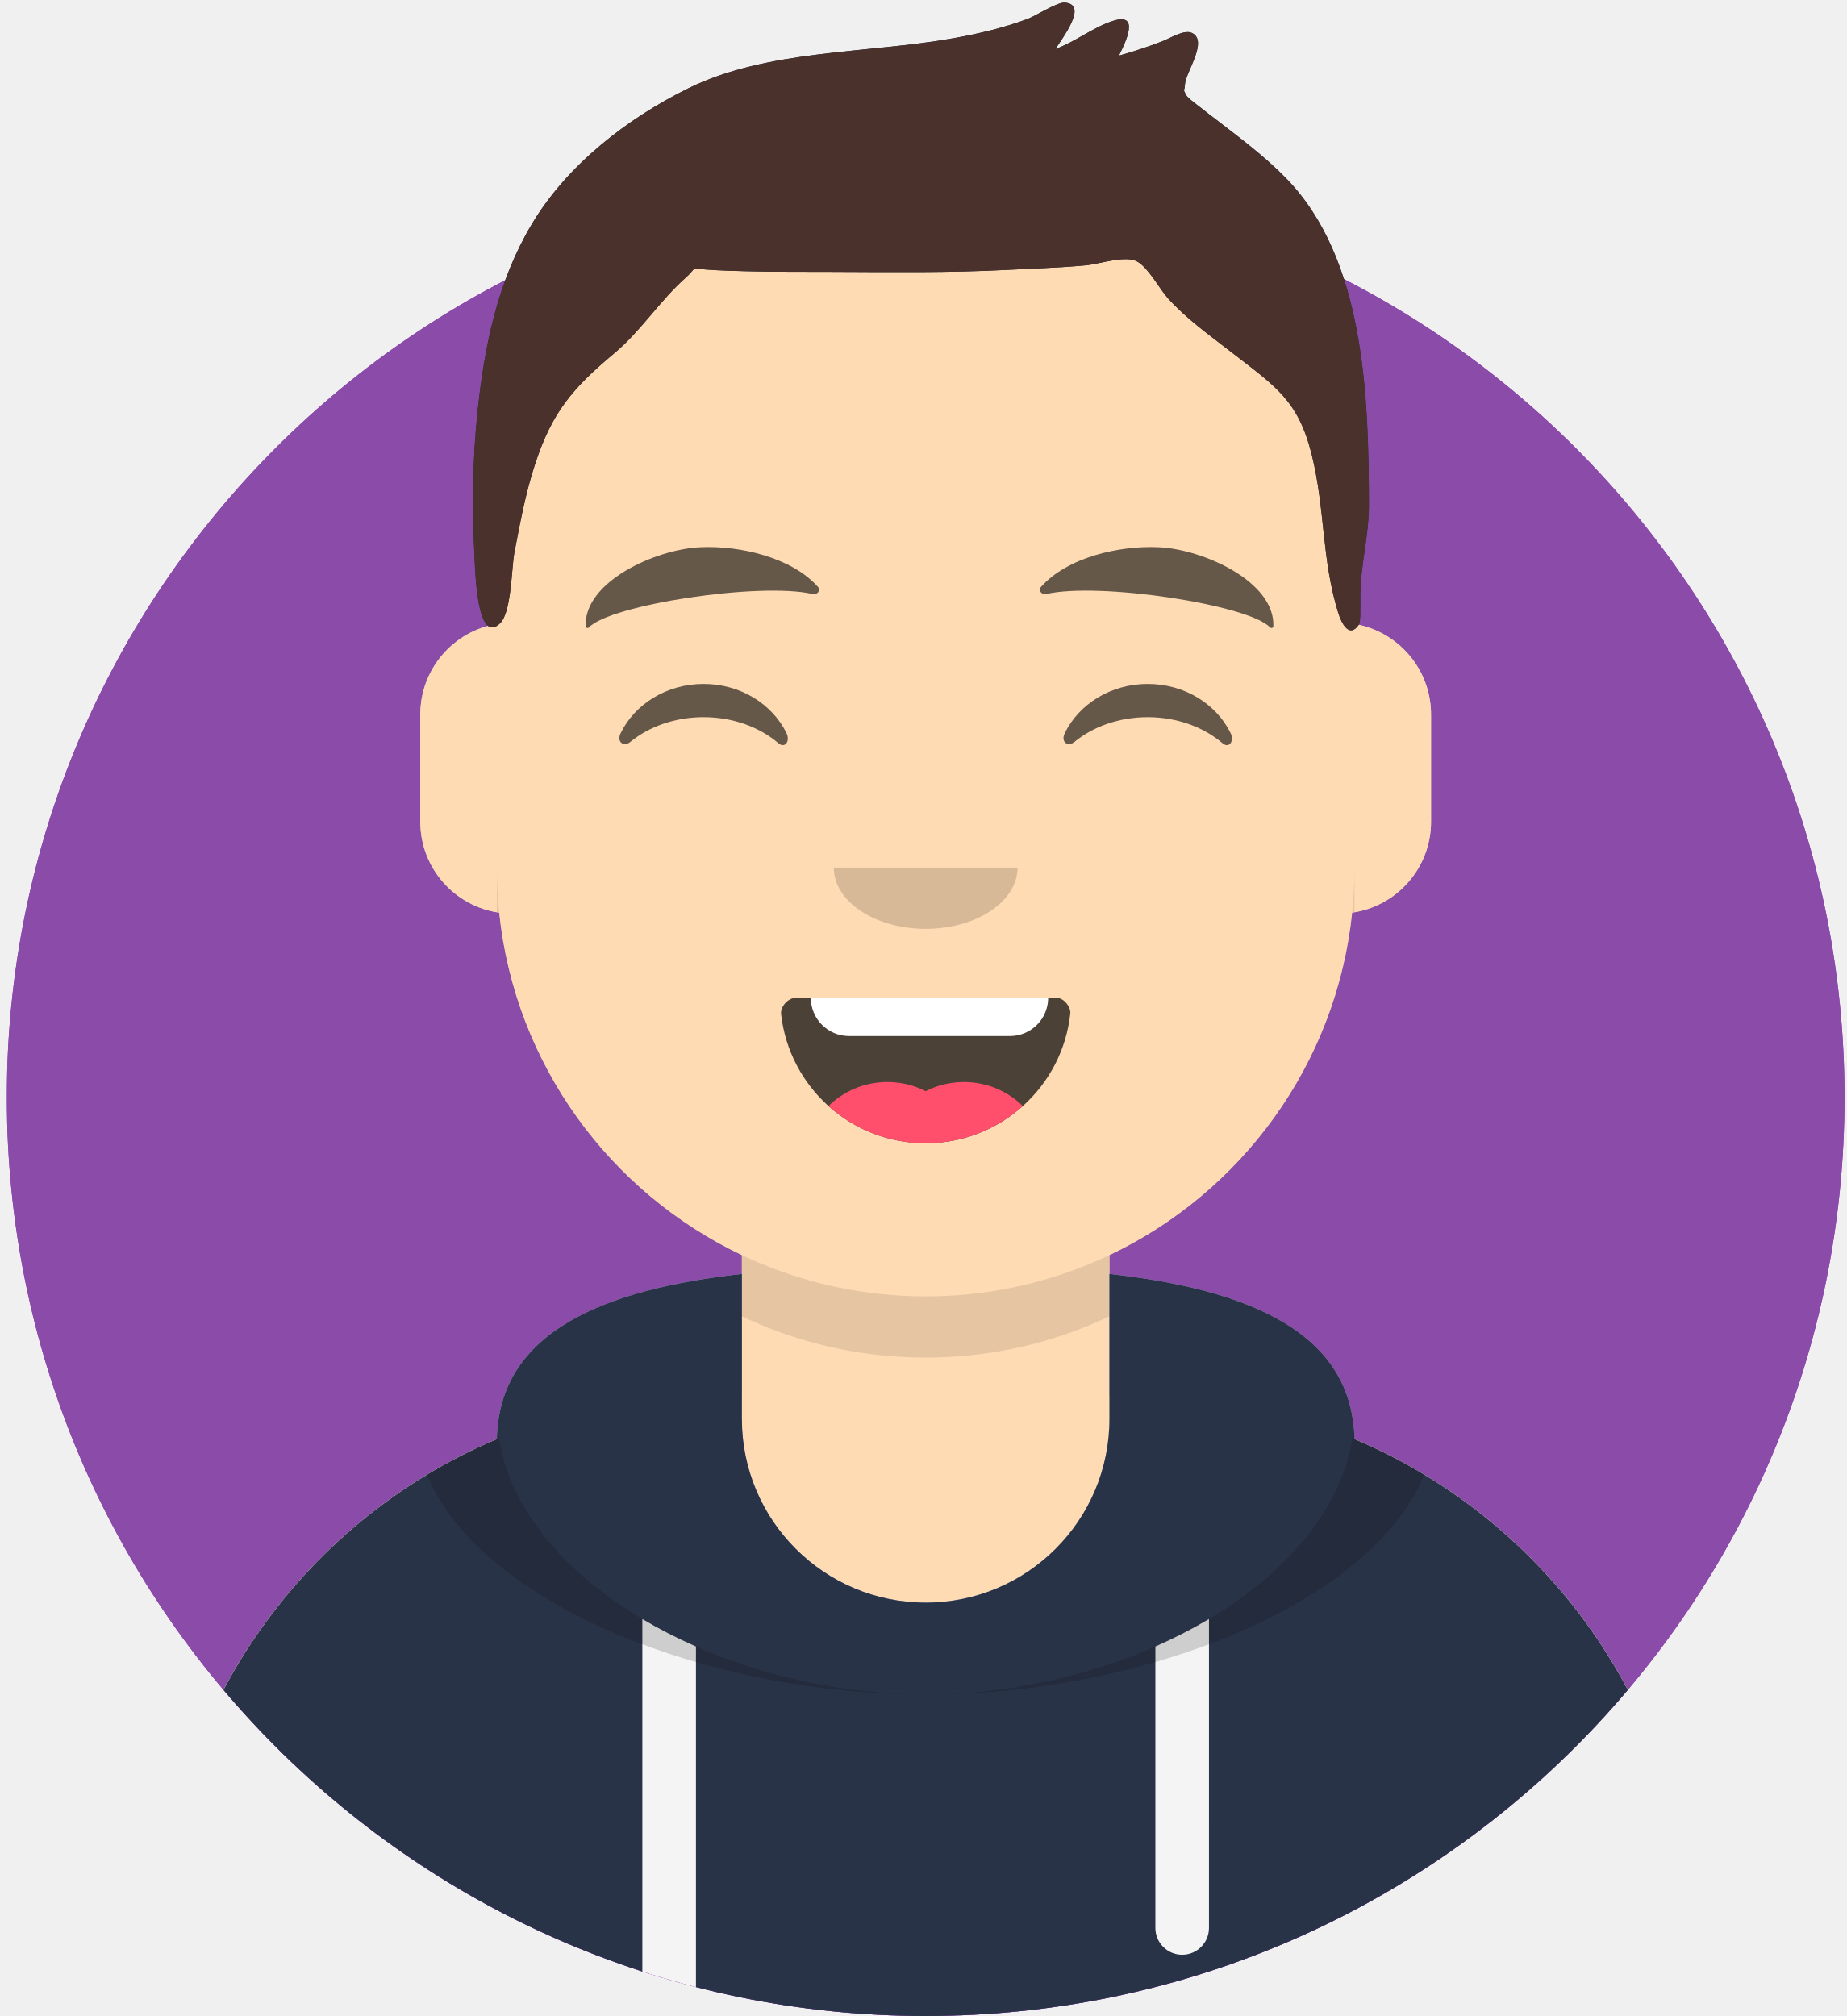
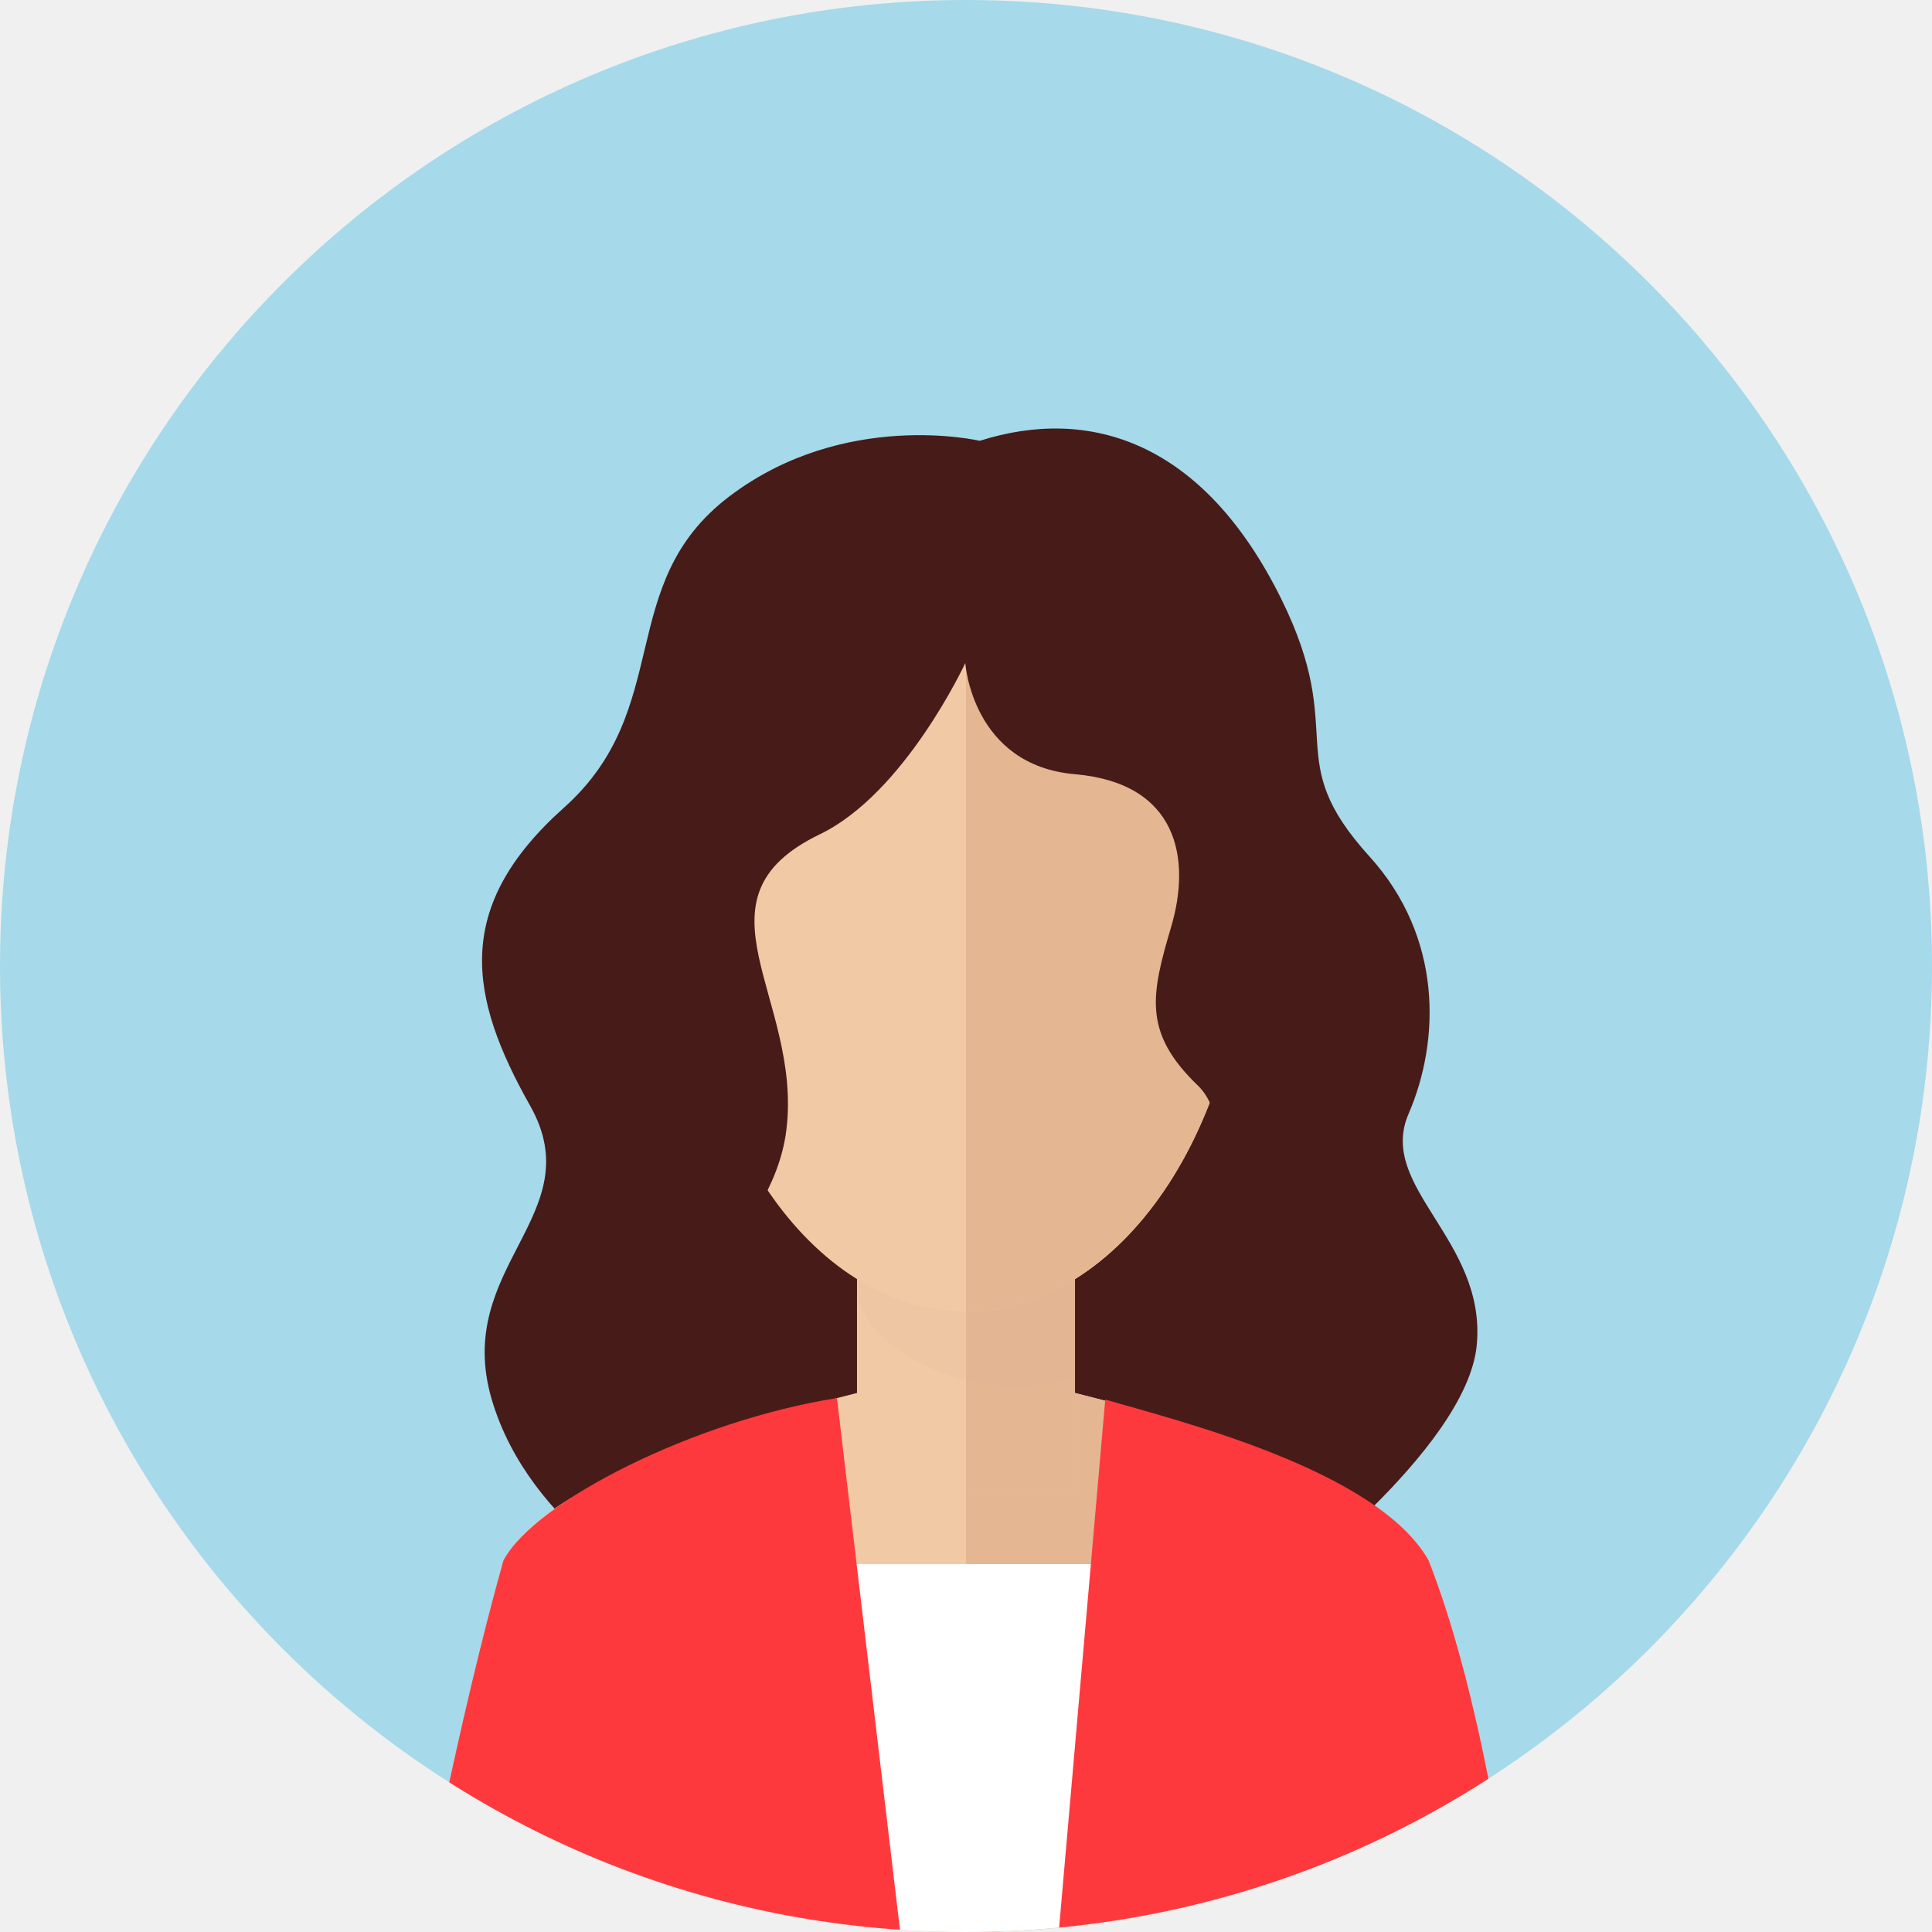
- <svg xmlns="http://www.w3.org/2000/svg" xmlns:xlink="http://www.w3.org/1999/xlink" width="217px" height="237px" viewBox="0 0 217 237" version="1.1">
-   <defs>
-     <circle id="path-1" cx="108" cy="108" r="108" />
-     <path d="M-3.19744231e-14,144 L-3.19744231e-14,-1.42108547e-14 L237.6,-1.42108547e-14 L237.6,144 L226.8,144 C226.8,203.647 178.447,252 118.8,252 C59.153,252 10.8,203.647 10.8,144 L10.8,144 L-3.19744231e-14,144 Z" id="path-3" />
-     <path d="M90,0 C117.835,-5.11323436e-15 140.4,22.565 140.4,50.4 L140.401,55.949 C145.508,56.807 149.4,61.249 149.4,66.6 L149.4,79.2 C149.4,84.647 145.367,89.152 140.125,89.893 C138.265,107.718 127.114,122.78 111.601,130.149 L111.6,146.7 L115.2,146.7 C150.988,146.7 180,175.712 180,211.5 L180,219.6 L0,219.6 L0,211.5 C-4.38277231e-15,175.712 29.012,146.7 64.8,146.7 L68.4,146.7 L68.4,130.15 C52.886,122.78 41.735,107.718 39.875,89.893 C34.633,89.152 30.6,84.647 30.6,79.2 L30.6,66.6 C30.6,61.249 34.492,56.806 39.6,55.949 L39.6,50.4 C39.6,22.565 62.165,5.11323436e-15 90,0 Z" id="path-5" />
-     <path d="M140.401,11.764 C156.691,13.587 169.2,18.597 169.2,31.569 L169.194,31.18 C192.467,41.01 208.8,64.047 208.8,90.9 L208.8,99 L28.8,99 L28.8,90.9 C28.8,64.047 45.133,41.01 68.406,31.18 C68.653,18.496 81.073,13.568 97.2,11.764 L97.2,28.8 C97.2,40.729 106.871,50.4 118.8,50.4 C130.729,50.4 140.4,40.729 140.4,28.8 L140.4,28.8 Z" id="path-7" />
-     <path d="M31.606,13.615 C32.558,22.158 39.803,28.8 48.6,28.8 C57.424,28.8 64.687,22.117 65.603,13.536 C65.676,12.845 64.905,11.7 63.938,11.7 C50.534,11.7 40.264,11.7 33.378,11.7 C32.406,11.7 31.511,12.761 31.606,13.615 Z" id="path-9" />
-     <rect id="path-11" x="0" y="0" width="237.6" height="252" />
-     <path d="M118.135,20.928 C115.651,18.39 112.767,16.236 109.962,14.076 C109.343,13.6 108.715,13.135 108.109,12.641 C107.972,12.528 106.563,11.519 106.394,11.148 C105.988,10.254 106.224,10.95 106.28,9.884 C106.35,8.535 109.1,4.727 107.048,3.854 C106.146,3.47 104.536,4.492 103.67,4.83 C101.977,5.49 100.263,6.054 98.512,6.54 C99.351,4.869 100.95,1.524 97.944,2.419 C95.603,3.116 93.421,4.91 91.068,5.753 C91.847,4.477 94.96,0.523 92.147,0.302 C91.271,0.233 88.724,1.875 87.782,2.226 C84.959,3.275 82.075,3.953 79.111,4.487 C69.033,6.304 57.248,5.786 47.923,10.374 C40.735,13.911 33.636,19.4 29.484,26.389 C25.481,33.125 23.984,40.498 23.146,48.217 C22.532,53.882 22.482,59.738 22.769,65.424 C22.863,67.287 23.073,75.874 25.779,73.273 C27.127,71.978 27.117,66.745 27.457,64.974 C28.133,61.451 28.783,57.911 29.91,54.5 C31.895,48.49 34.238,45.687 39.184,41.547 C42.359,38.89 44.588,35.3 47.625,32.62 C48.99,31.416 47.949,31.542 50.143,31.7 C51.616,31.806 53.097,31.846 54.574,31.885 C57.99,31.974 61.412,31.951 64.829,31.963 C71.711,31.988 78.561,32.085 85.437,31.725 C88.492,31.565 91.556,31.478 94.603,31.195 C96.306,31.038 99.326,29.947 100.728,30.78 C102.01,31.543 103.342,34.034 104.263,35.054 C106.438,37.464 109.032,39.305 111.576,41.282 C116.881,45.403 119.559,46.98 121.17,53.421 C122.775,59.838 122.325,65.791 124.312,72.106 C124.662,73.217 125.586,75.13 126.726,73.415 C126.937,73.096 126.883,71.345 126.883,70.337 C126.883,66.27 127.913,63.218 127.9,59.123 C127.849,46.674 127.447,30.442 118.135,20.928 Z" id="path-13" />
-   </defs>
-   <g id="Website" stroke="none" stroke-width="1" fill="none" fill-rule="evenodd">
-     <g id="mf-avatar" transform="translate(-10, -15)">
-       <g id="Circle" transform="translate(10.8, 36)">
-         <mask id="mask-2" fill="white">
-           <use xlink:href="#path-1" />
-         </mask>
-         <use id="Circle-Background" fill="#972dc2" xlink:href="#path-1" />
-         <g id="🖍-Circle-Color" mask="url(#mask-2)" fill="#8a4ca8">
-           <rect id="🖍Color" x="0" y="0" width="216.445" height="216" />
+ <svg xmlns="http://www.w3.org/2000/svg" xmlns:xlink="http://www.w3.org/1999/xlink" version="1.1" id="Capa_1" x="0px" y="0px" viewBox="0 0 144.773 144.773" style="enable-background:new 0 0 144.773 144.773;" xml:space="preserve">
+   <g>
+     <circle style="fill:#A6D9EA;" cx="72.387" cy="72.386" r="72.386" />
+     <g>
+       <defs>
+         <circle id="SVGID_1_" cx="72.387" cy="72.386" r="72.386" />
+       </defs>
+       <clipPath id="SVGID_2_">
+         <use xlink:href="#SVGID_1_" style="overflow:visible;" />
+       </clipPath>
+       <g style="clip-path:url(#SVGID_2_);">
+         <path style="fill:#471B18;" d="M73.415,33.032c0,0-10.129-2.383-18.766,4.169c-8.637,6.553-4.051,15.877-12.391,23.323     C33.92,67.97,35.11,74.67,39.727,82.86c4.615,8.19-5.82,12.018-2.877,22.013c2.854,9.688,13.002,14.643,13.002,14.643H95.27     c0,0,14.645-10.828,15.389-18.72c0.744-7.893-7.492-11.823-5.109-17.333c2.381-5.51,2.553-13.238-2.926-19.28     c-6.754-7.446-1.523-9-6.609-19.294C90.145,33.01,81.6,30.433,73.415,33.032z" />
+         <g>
+           <path style="fill:#F1C9A5;" d="M107.053,116.94c-4.666-8.833-34.666-14.376-34.666-14.376s-30,5.543-34.666,14.376      c-3.449,12.258-6.334,27.833-6.334,27.833h41h41C113.387,144.773,111.438,128.073,107.053,116.94z" />
+           <path style="fill:#E4B692;" d="M72.387,102.564c0,0,30,5.543,34.666,14.376c4.385,11.133,6.334,27.833,6.334,27.833h-41V102.564      z" />
+           <rect x="64.219" y="84.606" style="fill:#F1C9A5;" width="16.334" height="27.336" />
+           <rect x="72.387" y="84.606" style="fill:#E4B692;" width="8.166" height="27.336" />
+           <path style="opacity:0.1;fill:#DDAC8C;" d="M64.219,97.273c1.469,4.217,7.398,6.634,11.752,6.634      c1.574,0,3.108-0.264,4.582-0.747V84.606H64.219V97.273z" />
+           <path style="fill:#F1C9A5;" d="M93.387,67.357c0-17.074-9.402-26.783-21-26.783c-11.598,0-21,9.709-21,26.783      s9.402,30.917,21,30.917C83.985,98.274,93.387,84.432,93.387,67.357z" />
+           <path style="fill:#E4B692;" d="M90.19,79.195c-3.807-0.424-6.377-4.783-5.732-9.732c0.637-4.953,4.242-8.63,8.051-8.209      c3.805,0.422,6.371,4.779,5.729,9.732C97.598,75.939,93.997,79.613,90.19,79.195z" />
+           <path style="fill:#F1C9A5;" d="M46.684,70.986c-0.643-4.953,1.924-9.311,5.727-9.732c3.81-0.421,7.416,3.256,8.055,8.209      c0.643,4.949-1.93,9.309-5.734,9.732C50.924,79.613,47.323,75.939,46.684,70.986z" />
+           <path style="fill:#E4B692;" d="M93.387,67.357c0-17.074-9.402-26.783-21-26.783v57.7C83.985,98.274,93.387,84.432,93.387,67.357      z" />
        </g>
-       </g>
-       <mask id="mask-4" fill="white">
-         <use xlink:href="#path-3" />
-       </mask>
-       <g id="Mask" />
-       <g id="Avataaar" mask="url(#mask-4)">
-         <g id="Body" transform="translate(28.8, 32.4)">
-           <mask id="mask-6" fill="white">
-             <use xlink:href="#path-5" />
-           </mask>
-           <use fill="#D0C6AC" xlink:href="#path-5" />
-           <g id="Skin/👶🏻-05-Pale" mask="url(#mask-6)" fill="#FFDBB4">
-             <g transform="translate(-28.8, 0)" id="Color">
-               <rect x="0" y="0" width="238.384" height="220.355" />
-             </g>
-           </g>
-           <path d="M39.6,84.6 C39.6,112.435 62.165,135 90,135 C117.835,135 140.4,112.435 140.4,84.6 L140.4,84.6 L140.4,91.8 C140.4,119.635 117.835,142.2 90,142.2 C62.165,142.2 39.6,119.635 39.6,91.8 Z" id="Neck-Shadow" fill-opacity="0.1" fill="#000000" mask="url(#mask-6)" />
-         </g>
-         <g id="Clothing/Hoodie" transform="translate(0, 153)">
-           <mask id="mask-8" fill="white">
-             <use xlink:href="#path-7" />
-           </mask>
-           <use id="Hoodie" fill="#B7C1DB" fill-rule="evenodd" xlink:href="#path-7" />
-           <g id="Color/Palette/Slate" mask="url(#mask-8)" fill="#293347" fill-rule="evenodd">
-             <rect id="🖍Color" x="0" y="0" width="238.491" height="99" />
-           </g>
-           <path d="M91.8,55.565 L91.8,99 L85.5,99 L85.499,52.335 C87.483,53.514 89.592,54.594 91.8,55.565 Z M152.101,52.334 L152.1,88.65 C152.1,90.39 150.69,91.8 148.95,91.8 C147.21,91.8 145.8,90.39 145.8,88.65 L145.801,55.565 C148.009,54.594 150.118,53.513 152.101,52.334 Z" id="Straps" fill="#F4F4F4" fill-rule="evenodd" mask="url(#mask-8)" />
-           <path d="M155.733,11.451 C169.28,14.013 178.65,19.118 178.65,29.077 C178.65,46.818 148.916,61.2 118.8,61.2 C88.684,61.2 58.95,46.818 58.95,29.077 C58.95,19.118 68.32,14.013 81.867,11.451 C73.689,14.466 68.4,19.534 68.4,27.969 C68.4,46.322 93.439,61.2 118.8,61.2 C144.161,61.2 169.2,46.322 169.2,27.969 C169.2,19.71 164.13,14.679 156.241,11.642 Z" id="Shadow" fill-opacity="0.16" fill="#000000" fill-rule="evenodd" mask="url(#mask-8)" />
-         </g>
-         <g id="Face" transform="translate(68.4, 73.8)">
-           <g id="Mouth/Smile" transform="translate(1.8, 46.8)">
-             <mask id="mask-10" fill="white">
-               <use xlink:href="#path-9" />
-             </mask>
-             <use id="Mouth" fill-opacity="0.7" fill="#000000" fill-rule="evenodd" xlink:href="#path-9" />
-             <path d="M39.6,1.8 L58.5,1.8 C60.985,1.8 63,3.815 63,6.3 L63,11.7 C63,14.185 60.985,16.2 58.5,16.2 L39.6,16.2 C37.115,16.2 35.1,14.185 35.1,11.7 L35.1,6.3 C35.1,3.815 37.115,1.8 39.6,1.8 Z" id="Teeth" fill="#FFFFFF" fill-rule="evenodd" mask="url(#mask-10)" />
-             <g id="Tongue" stroke-width="1" fill-rule="evenodd" mask="url(#mask-10)" fill="#FF4F6D">
-               <g transform="translate(34.2, 21.6)">
-                 <circle cx="9.9" cy="9.9" r="9.9" />
-                 <circle cx="18.9" cy="9.9" r="9.9" />
-               </g>
-             </g>
-           </g>
-           <g id="Nose/Default" transform="translate(25.2, 36)" fill="#000000" fill-opacity="0.16">
-             <path d="M14.4,7.2 C14.4,11.176 19.235,14.4 25.2,14.4 L25.2,14.4 C31.165,14.4 36,11.176 36,7.2" id="Nose" />
-           </g>
-           <g id="Eyes/Happy-😁" transform="translate(0, 7.2)" fill="#000000" fill-opacity="0.6">
-             <path d="M14.544,20.203 C16.206,16.784 19.948,14.4 24.298,14.4 C28.632,14.4 32.363,16.767 34.034,20.166 C34.53,21.176 33.824,22.003 33.112,21.39 C30.906,19.494 27.773,18.309 24.298,18.309 C20.931,18.309 17.886,19.421 15.694,21.214 C14.892,21.87 14.058,21.203 14.544,20.203 Z" id="Squint" />
-             <path d="M66.744,20.203 C68.406,16.784 72.148,14.4 76.498,14.4 C80.832,14.4 84.563,16.767 86.234,20.166 C86.73,21.176 86.024,22.003 85.312,21.39 C83.106,19.494 79.973,18.309 76.498,18.309 C73.131,18.309 70.086,19.421 67.894,21.214 C67.092,21.87 66.258,21.203 66.744,20.203 Z" id="Squint" />
-           </g>
-           <g id="Eyebrow/Natural/Default-Natural" fill="#000000" fill-opacity="0.6">
-             <path d="M23.435,5.589 C18.25,6.285 10.164,10.805 10.84,16.036 C10.862,16.207 11.121,16.261 11.233,16.118 C13.471,13.248 30.774,9.033 37.075,9.913 C37.652,9.994 38.032,9.399 37.639,9.027 C34.269,5.845 28.08,4.961 23.435,5.589" id="Eyebrow" transform="translate(24.3, 10.8) rotate(5) translate(-24.3, -10.8) " />
-             <path d="M76.535,5.589 C71.35,6.285 63.264,10.805 63.94,16.036 C63.962,16.207 64.221,16.261 64.333,16.118 C66.571,13.248 83.874,9.033 90.175,9.913 C90.752,9.994 91.132,9.399 90.739,9.027 C87.369,5.845 81.18,4.961 76.535,5.589" id="Eyebrow" transform="translate(77.4, 10.8) scale(-1, 1) rotate(5) translate(-77.4, -10.8) " />
-           </g>
-         </g>
-         <g id="Top">
-           <mask id="mask-12" fill="white">
-             <use xlink:href="#path-11" />
-           </mask>
-           <g id="Mask" />
-           <g mask="url(#mask-12)">
-             <g transform="translate(43, 15)">
-               <mask id="mask-14" fill="white">
-                 <use xlink:href="#path-13" />
-               </mask>
-               <use id="Short-Hair" stroke="none" fill="#1F3140" fill-rule="evenodd" xlink:href="#path-13" />
-               <g id="Color/Hair/Brown-Dark" stroke="none" fill="none" mask="url(#mask-14)" fill-rule="evenodd">
-                 <g transform="translate(-43.1, -15)" fill="#4A312C" id="Color">
-                   <rect x="0" y="0" width="239.107" height="252.406" />
-                 </g>
-               </g>
-             </g>
-           </g>
-         </g>
+         <polygon style="fill:#FFFFFF;" points="46.895,144.773 72.387,144.773 97.774,144.773 97.774,117.205 46.895,117.205    " />
+         <path style="fill:#FE393E;" d="M67.459,144.773l-4.744-40.007c-10.615,1.666-22.643,7.719-24.994,12.174     c-3.449,12.258-6.334,27.833-6.334,27.833H67.459z" />
+         <path style="fill:#FE393E;" d="M79.336,144.773h34.051c0,0-1.949-16.7-6.334-27.833c-3.828-6.82-18.959-10.514-24.232-12.067     L79.336,144.773z" />
+         <path style="fill:#471B18;" d="M72.334,49.683c0,0-4.525,9.762-10.9,12.833c-10.047,4.842-1.33,12.234-2.5,22.091     c-1.055,8.893-11.385,12.951-5.359,22.514c-10.475,2.063-9.975-3.213-9.975-3.213s-1-27.465-1.25-28.095     c-0.25-0.63,6-17.63,6-17.63l8.988-19.25l16.076-3.253L72.334,49.683z" />
+         <path style="fill:#471B18;" d="M72.334,49.683c0,0,0.506,7.666,8.219,8.333c7.715,0.667,8.715,6.318,7.215,11.409     c-1.5,5.091-2.168,7.925,2,11.925c4.166,4-0.5,19.446-0.5,19.446l15.334-7.297c0,0-3.271-12.403-1.5-19.316     S96.934,62.35,94.934,57.35S82.893,34.31,74.768,35.68c-8.127,1.37-7.309,10.003-7.309,10.003L72.334,49.683z" />
      </g>
    </g>
  </g>
+   <g>
+ </g>
+   <g>
+ </g>
+   <g>
+ </g>
+   <g>
+ </g>
+   <g>
+ </g>
+   <g>
+ </g>
+   <g>
+ </g>
+   <g>
+ </g>
+   <g>
+ </g>
+   <g>
+ </g>
+   <g>
+ </g>
+   <g>
+ </g>
+   <g>
+ </g>
+   <g>
+ </g>
+   <g>
+ </g>
</svg>
